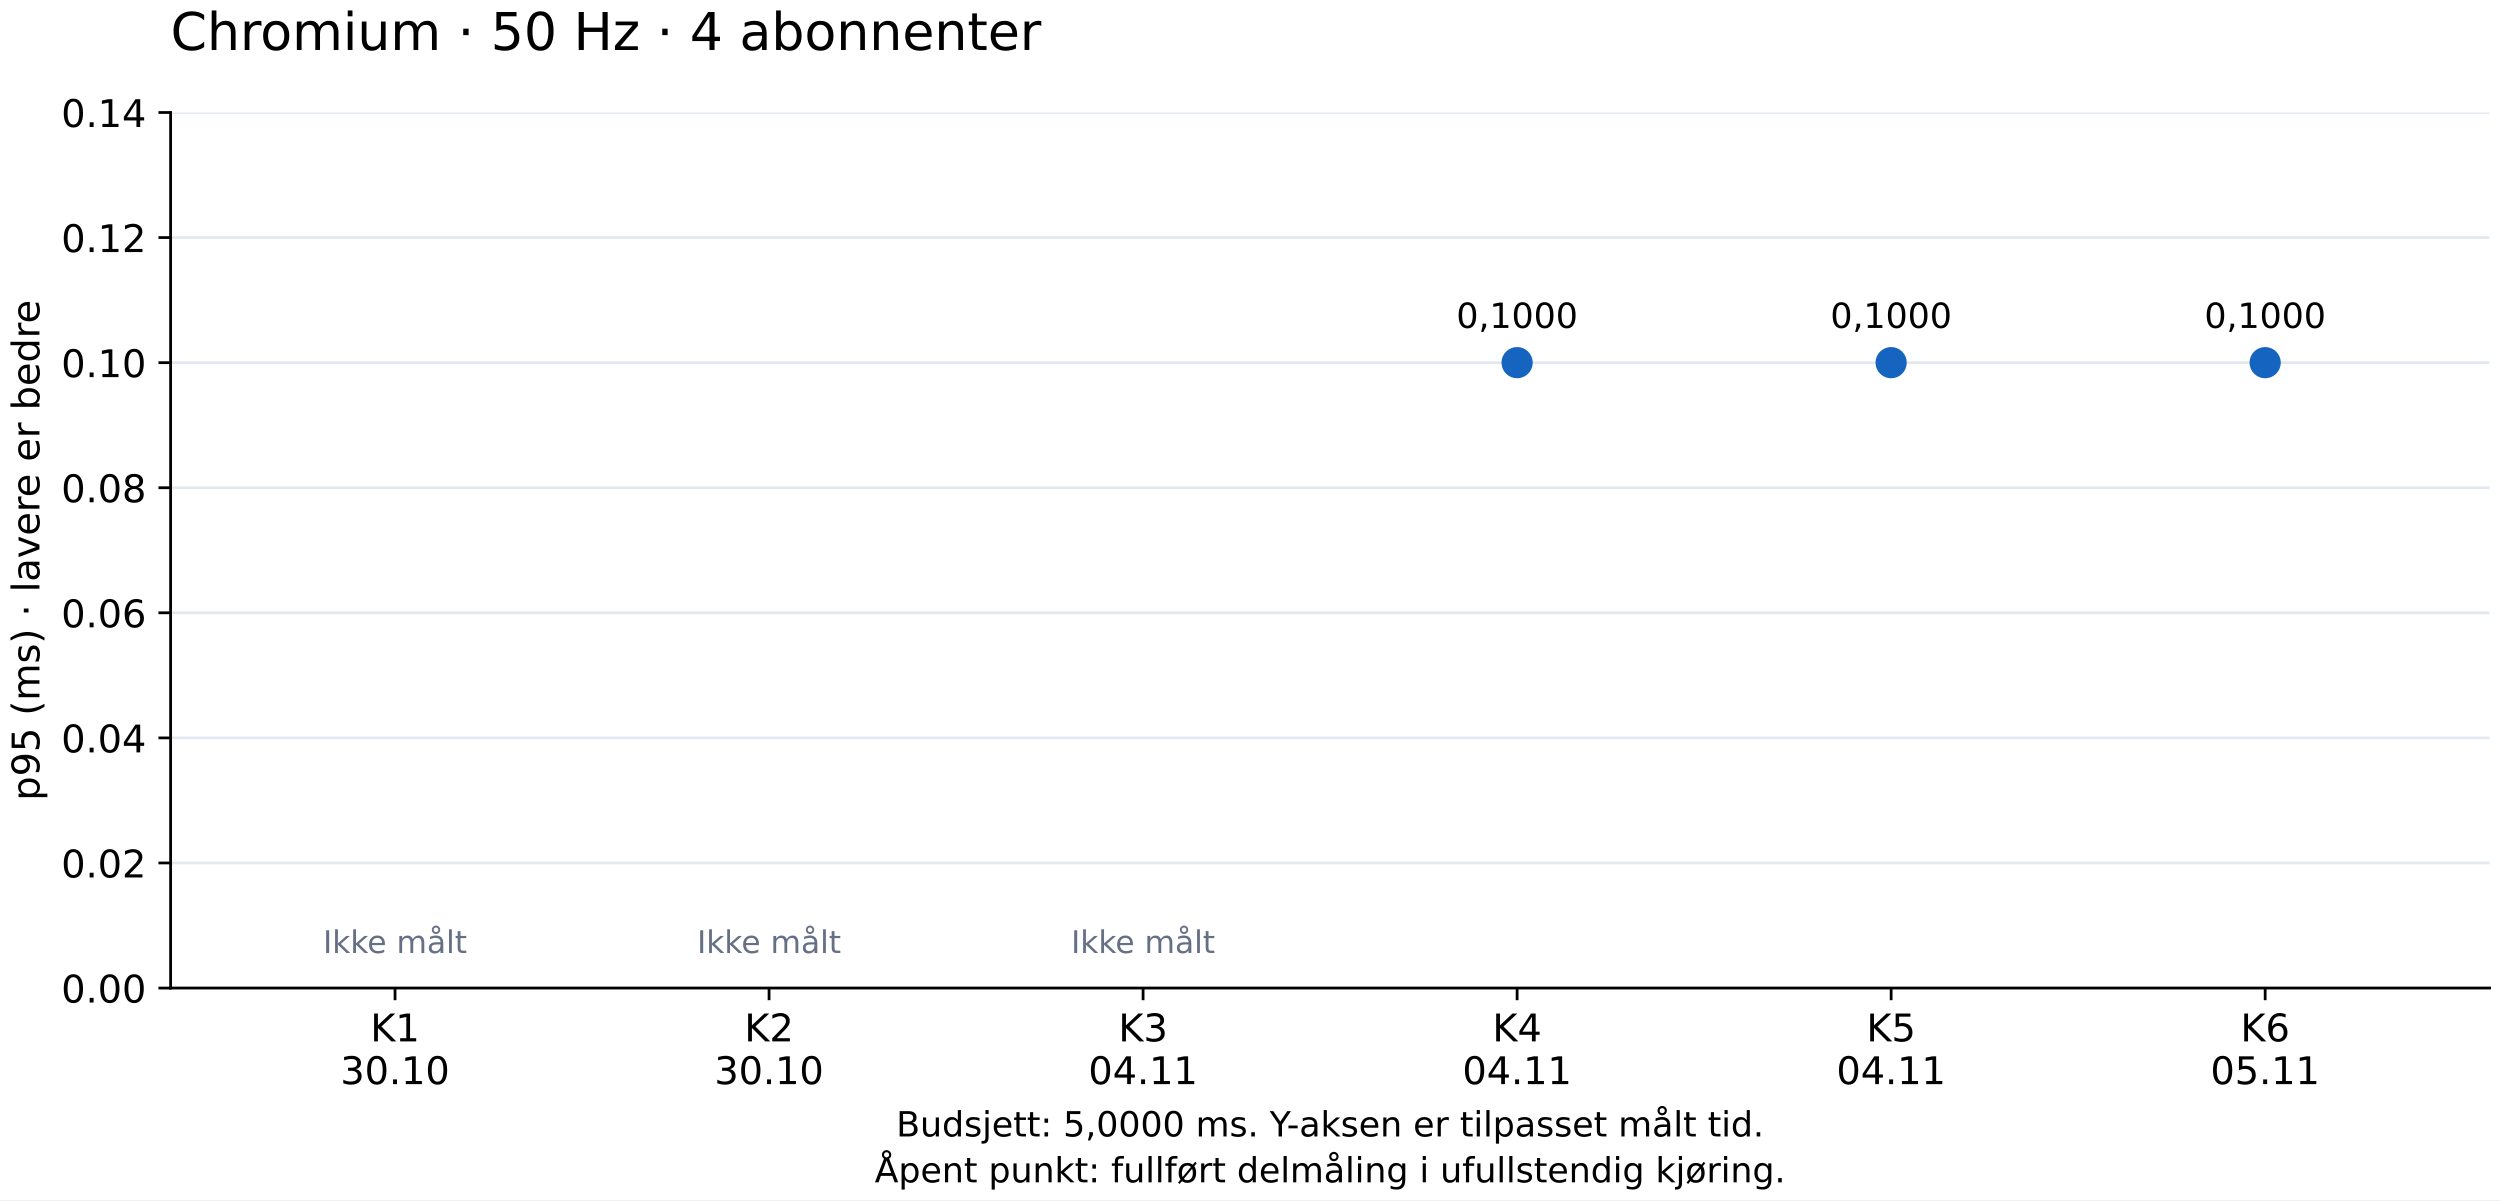
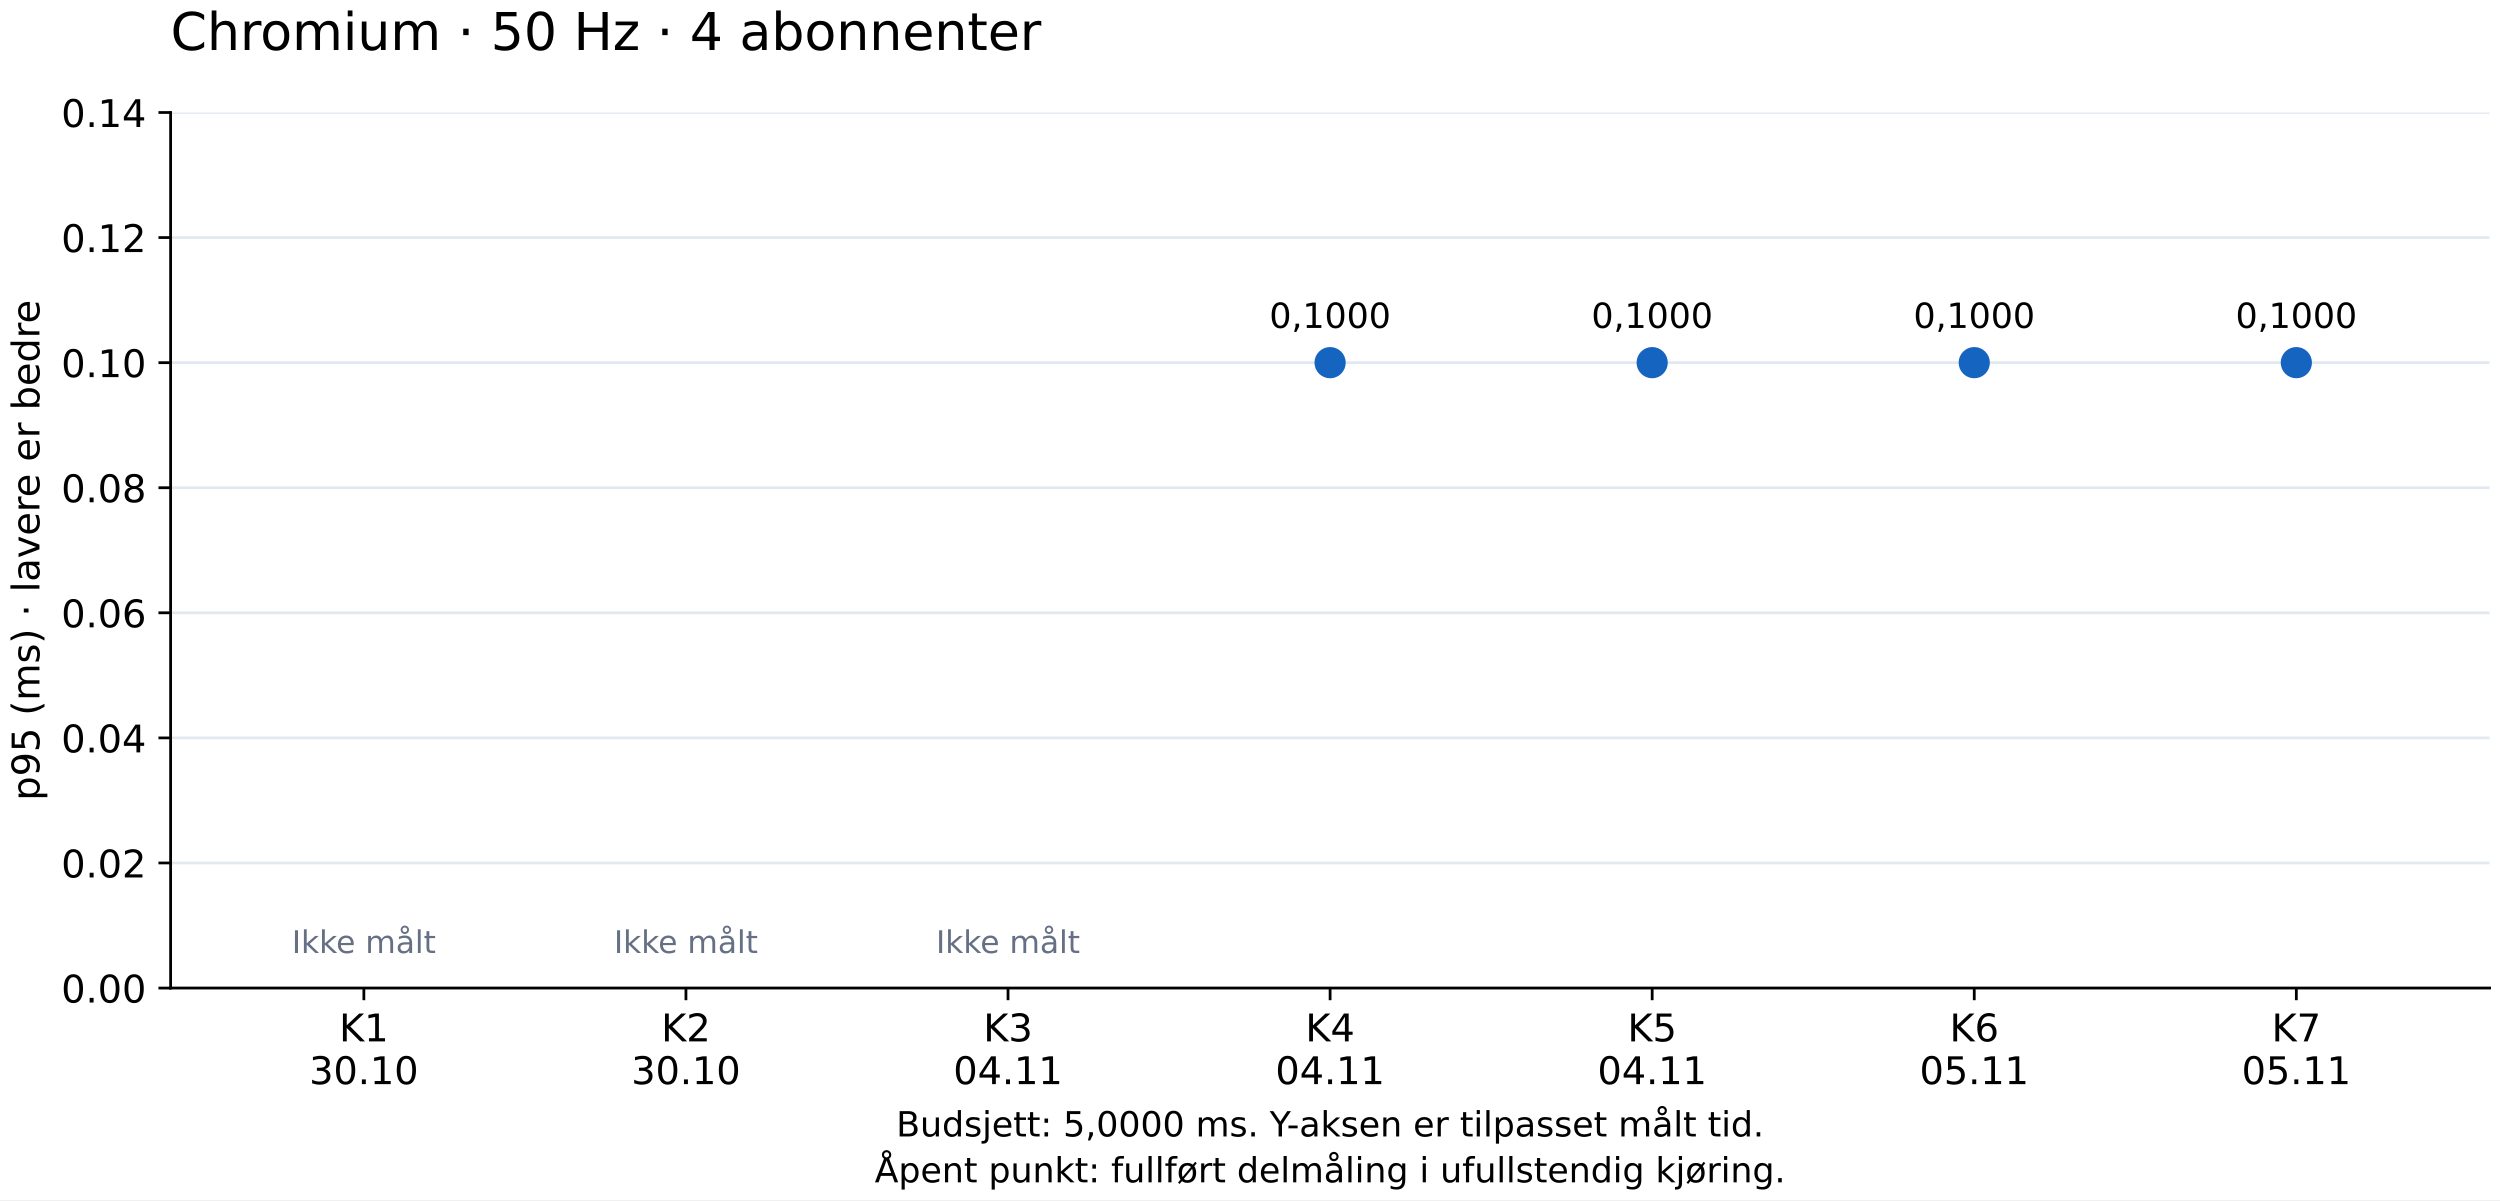
<svg xmlns="http://www.w3.org/2000/svg" xmlns:xlink="http://www.w3.org/1999/xlink" width="720pt" height="345.6pt" viewBox="0 0 720 345.6" version="1.1">
  <defs>
    <style type="text/css">*{stroke-linejoin: round; stroke-linecap: butt}</style>
  </defs>
  <g id="figure_1">
    <g id="patch_1">
      <path d="M 0 345.6  L 720 345.6  L 720 0  L 0 0  z " style="fill: #ffffff" />
    </g>
    <g id="axes_1">
      <g id="patch_2">
        <path d="M 49.138 284.558  L 717 284.558  L 717 32.398  L 49.138 32.398  z " style="fill: #ffffff" />
      </g>
      <g id="matplotlib.axis_1">
        <g id="xtick_1">
          <g id="line2d_1">
            <defs>
              <path id="m3a9fe52da0" d="M 0 0  L 0 3.5  " style="stroke: #000000; stroke-width: 0.8" />
            </defs>
            <g>
-               <use xlink:href="#m3a9fe52da0" x="113.77" y="284.558" style="stroke: #000000; stroke-width: 0.8" />
+               <use xlink:href="#m3a9fe52da0" x="104.793" y="284.558" style="stroke: #000000; stroke-width: 0.8" />
            </g>
          </g>
          <g id="text_1">
-             <text style="font-size: 11px; font-family: 'DejaVu Sans'" transform="translate(106.6639 299.9161)">K1</text>
-             <text style="font-size: 11px; font-family: 'DejaVu Sans'" transform="translate(98.02464 312.2337)">30.10</text>
+             <text style="font-size: 11px; font-family: 'DejaVu Sans'" transform="translate(97.68731 299.9161)">K1</text>
+             <text style="font-size: 11px; font-family: 'DejaVu Sans'" transform="translate(89.04801 312.2337)">30.10</text>
          </g>
        </g>
        <g id="xtick_2">
          <g id="line2d_2">
            <g>
-               <use xlink:href="#m3a9fe52da0" x="221.49" y="284.558" style="stroke: #000000; stroke-width: 0.8" />
+               <use xlink:href="#m3a9fe52da0" x="197.552" y="284.558" style="stroke: #000000; stroke-width: 0.8" />
            </g>
          </g>
          <g id="text_2">
-             <text style="font-size: 11px; font-family: 'DejaVu Sans'" transform="translate(214.3835 299.9161)">K2</text>
-             <text style="font-size: 11px; font-family: 'DejaVu Sans'" transform="translate(205.7442 312.2337)">30.10</text>
+             <text style="font-size: 11px; font-family: 'DejaVu Sans'" transform="translate(190.4458 299.9161)">K2</text>
+             <text style="font-size: 11px; font-family: 'DejaVu Sans'" transform="translate(181.8065 312.2337)">30.10</text>
          </g>
        </g>
        <g id="xtick_3">
          <g id="line2d_3">
            <g>
-               <use xlink:href="#m3a9fe52da0" x="329.209" y="284.558" style="stroke: #000000; stroke-width: 0.8" />
+               <use xlink:href="#m3a9fe52da0" x="290.311" y="284.558" style="stroke: #000000; stroke-width: 0.8" />
            </g>
          </g>
          <g id="text_3">
-             <text style="font-size: 11px; font-family: 'DejaVu Sans'" transform="translate(322.1031 299.9161)">K3</text>
-             <text style="font-size: 11px; font-family: 'DejaVu Sans'" transform="translate(313.4638 312.2337)">04.11</text>
+             <text style="font-size: 11px; font-family: 'DejaVu Sans'" transform="translate(283.2044 299.9161)">K3</text>
+             <text style="font-size: 11px; font-family: 'DejaVu Sans'" transform="translate(274.5651 312.2337)">04.11</text>
          </g>
        </g>
        <g id="xtick_4">
          <g id="line2d_4">
            <g>
-               <use xlink:href="#m3a9fe52da0" x="436.929" y="284.558" style="stroke: #000000; stroke-width: 0.8" />
+               <use xlink:href="#m3a9fe52da0" x="383.069" y="284.558" style="stroke: #000000; stroke-width: 0.8" />
            </g>
          </g>
          <g id="text_4">
-             <text style="font-size: 11px; font-family: 'DejaVu Sans'" transform="translate(429.8227 299.9161)">K4</text>
-             <text style="font-size: 11px; font-family: 'DejaVu Sans'" transform="translate(421.1834 312.2337)">04.11</text>
+             <text style="font-size: 11px; font-family: 'DejaVu Sans'" transform="translate(375.9629 299.9161)">K4</text>
+             <text style="font-size: 11px; font-family: 'DejaVu Sans'" transform="translate(367.3236 312.2337)">04.11</text>
          </g>
        </g>
        <g id="xtick_5">
          <g id="line2d_5">
            <g>
-               <use xlink:href="#m3a9fe52da0" x="544.648" y="284.558" style="stroke: #000000; stroke-width: 0.8" />
+               <use xlink:href="#m3a9fe52da0" x="475.828" y="284.558" style="stroke: #000000; stroke-width: 0.8" />
            </g>
          </g>
          <g id="text_5">
-             <text style="font-size: 11px; font-family: 'DejaVu Sans'" transform="translate(537.5423 299.9161)">K5</text>
-             <text style="font-size: 11px; font-family: 'DejaVu Sans'" transform="translate(528.903 312.2337)">04.11</text>
+             <text style="font-size: 11px; font-family: 'DejaVu Sans'" transform="translate(468.7214 299.9161)">K5</text>
+             <text style="font-size: 11px; font-family: 'DejaVu Sans'" transform="translate(460.0821 312.2337)">04.11</text>
          </g>
        </g>
        <g id="xtick_6">
          <g id="line2d_6">
            <g>
-               <use xlink:href="#m3a9fe52da0" x="652.368" y="284.558" style="stroke: #000000; stroke-width: 0.8" />
+               <use xlink:href="#m3a9fe52da0" x="568.586" y="284.558" style="stroke: #000000; stroke-width: 0.8" />
            </g>
          </g>
          <g id="text_6">
-             <text style="font-size: 11px; font-family: 'DejaVu Sans'" transform="translate(645.2618 299.9161)">K6</text>
-             <text style="font-size: 11px; font-family: 'DejaVu Sans'" transform="translate(636.6225 312.2337)">05.11</text>
-           </g>
-         </g>
-         <g id="text_7">
+             <text style="font-size: 11px; font-family: 'DejaVu Sans'" transform="translate(561.4799 299.9161)">K6</text>
+             <text style="font-size: 11px; font-family: 'DejaVu Sans'" transform="translate(552.8406 312.2337)">05.11</text>
+           </g>
+         </g>
+         <g id="xtick_7">
+           <g id="line2d_7">
+             <g>
+               <use xlink:href="#m3a9fe52da0" x="661.345" y="284.558" style="stroke: #000000; stroke-width: 0.8" />
+             </g>
+           </g>
+           <g id="text_7">
+             <text style="font-size: 11px; font-family: 'DejaVu Sans'" transform="translate(654.2385 299.9161)">K7</text>
+             <text style="font-size: 11px; font-family: 'DejaVu Sans'" transform="translate(645.5992 312.2337)">05.11</text>
+           </g>
+         </g>
+         <g id="text_8">
          <text style="font-size: 10px; font-family: 'DejaVu Sans'" transform="translate(258.1136 327.301)">Budsjett: 5,0000 ms. Y-aksen er tilpasset målt tid.</text>
          <text style="font-size: 10px; font-family: 'DejaVu Sans'" transform="translate(251.9128 340.5201)">Åpent punkt: fullført delmåling i ufullstendig kjøring.</text>
        </g>
      </g>
      <g id="matplotlib.axis_2">
        <g id="ytick_1">
-           <g id="line2d_7">
+           <g id="line2d_8">
            <path d="M 49.138 284.558  L 717 284.558  " clip-path="url(#p95cb57f00c)" style="fill: none; stroke: #e2e8f0; stroke-width: 0.8; stroke-linecap: square" />
          </g>
-           <g id="line2d_8">
+           <g id="line2d_9">
            <defs>
              <path id="m56f8623be5" d="M 0 0  L -3.5 0  " style="stroke: #000000; stroke-width: 0.8" />
            </defs>
            <g>
              <use xlink:href="#m56f8623be5" x="49.138" y="284.558" style="stroke: #000000; stroke-width: 0.8" />
            </g>
          </g>
-           <g id="text_8">
+           <g id="text_9">
            <text style="font-size: 11px; font-family: 'DejaVu Sans'; text-anchor: end" x="42.138" y="288.737" transform="rotate(-0 42.13837 288.7369)">0.00</text>
          </g>
        </g>
        <g id="ytick_2">
-           <g id="line2d_9">
+           <g id="line2d_10">
            <path d="M 49.138 248.535  L 717 248.535  " clip-path="url(#p95cb57f00c)" style="fill: none; stroke: #e2e8f0; stroke-width: 0.8; stroke-linecap: square" />
          </g>
-           <g id="line2d_10">
+           <g id="line2d_11">
            <g>
              <use xlink:href="#m56f8623be5" x="49.138" y="248.535" style="stroke: #000000; stroke-width: 0.8" />
            </g>
          </g>
-           <g id="text_9">
+           <g id="text_10">
            <text style="font-size: 11px; font-family: 'DejaVu Sans'; text-anchor: end" x="42.138" y="252.714" transform="rotate(-0 42.13837 252.7141)">0.02</text>
          </g>
        </g>
        <g id="ytick_3">
-           <g id="line2d_11">
+           <g id="line2d_12">
            <path d="M 49.138 212.512  L 717 212.512  " clip-path="url(#p95cb57f00c)" style="fill: none; stroke: #e2e8f0; stroke-width: 0.8; stroke-linecap: square" />
          </g>
-           <g id="line2d_12">
+           <g id="line2d_13">
            <g>
              <use xlink:href="#m56f8623be5" x="49.138" y="212.512" style="stroke: #000000; stroke-width: 0.8" />
            </g>
          </g>
-           <g id="text_10">
+           <g id="text_11">
            <text style="font-size: 11px; font-family: 'DejaVu Sans'; text-anchor: end" x="42.138" y="216.691" transform="rotate(-0 42.13837 216.6912)">0.04</text>
          </g>
        </g>
        <g id="ytick_4">
-           <g id="line2d_13">
+           <g id="line2d_14">
            <path d="M 49.138 176.489  L 717 176.489  " clip-path="url(#p95cb57f00c)" style="fill: none; stroke: #e2e8f0; stroke-width: 0.8; stroke-linecap: square" />
          </g>
-           <g id="line2d_14">
+           <g id="line2d_15">
            <g>
              <use xlink:href="#m56f8623be5" x="49.138" y="176.489" style="stroke: #000000; stroke-width: 0.8" />
            </g>
          </g>
-           <g id="text_11">
+           <g id="text_12">
            <text style="font-size: 11px; font-family: 'DejaVu Sans'; text-anchor: end" x="42.138" y="180.668" transform="rotate(-0 42.13837 180.6684)">0.06</text>
          </g>
        </g>
        <g id="ytick_5">
-           <g id="line2d_15">
+           <g id="line2d_16">
            <path d="M 49.138 140.466  L 717 140.466  " clip-path="url(#p95cb57f00c)" style="fill: none; stroke: #e2e8f0; stroke-width: 0.8; stroke-linecap: square" />
          </g>
-           <g id="line2d_16">
+           <g id="line2d_17">
            <g>
              <use xlink:href="#m56f8623be5" x="49.138" y="140.466" style="stroke: #000000; stroke-width: 0.8" />
            </g>
          </g>
-           <g id="text_12">
+           <g id="text_13">
            <text style="font-size: 11px; font-family: 'DejaVu Sans'; text-anchor: end" x="42.138" y="144.646" transform="rotate(-0 42.13837 144.6456)">0.08</text>
          </g>
        </g>
        <g id="ytick_6">
-           <g id="line2d_17">
+           <g id="line2d_18">
            <path d="M 49.138 104.444  L 717 104.444  " clip-path="url(#p95cb57f00c)" style="fill: none; stroke: #e2e8f0; stroke-width: 0.8; stroke-linecap: square" />
          </g>
-           <g id="line2d_18">
+           <g id="line2d_19">
            <g>
              <use xlink:href="#m56f8623be5" x="49.138" y="104.444" style="stroke: #000000; stroke-width: 0.8" />
            </g>
          </g>
-           <g id="text_13">
+           <g id="text_14">
            <text style="font-size: 11px; font-family: 'DejaVu Sans'; text-anchor: end" x="42.138" y="108.623" transform="rotate(-0 42.13837 108.6227)">0.10</text>
          </g>
        </g>
        <g id="ytick_7">
-           <g id="line2d_19">
+           <g id="line2d_20">
            <path d="M 49.138 68.421  L 717 68.421  " clip-path="url(#p95cb57f00c)" style="fill: none; stroke: #e2e8f0; stroke-width: 0.8; stroke-linecap: square" />
          </g>
-           <g id="line2d_20">
+           <g id="line2d_21">
            <g>
              <use xlink:href="#m56f8623be5" x="49.138" y="68.421" style="stroke: #000000; stroke-width: 0.8" />
            </g>
          </g>
-           <g id="text_14">
+           <g id="text_15">
            <text style="font-size: 11px; font-family: 'DejaVu Sans'; text-anchor: end" x="42.138" y="72.6" transform="rotate(-0 42.13837 72.59988)">0.12</text>
          </g>
        </g>
        <g id="ytick_8">
-           <g id="line2d_21">
+           <g id="line2d_22">
            <path d="M 49.138 32.398  L 717 32.398  " clip-path="url(#p95cb57f00c)" style="fill: none; stroke: #e2e8f0; stroke-width: 0.8; stroke-linecap: square" />
          </g>
-           <g id="line2d_22">
+           <g id="line2d_23">
            <g>
              <use xlink:href="#m56f8623be5" x="49.138" y="32.398" style="stroke: #000000; stroke-width: 0.8" />
            </g>
          </g>
-           <g id="text_15">
+           <g id="text_16">
            <text style="font-size: 11px; font-family: 'DejaVu Sans'; text-anchor: end" x="42.138" y="36.577" transform="rotate(-0 42.13837 36.57704)">0.14</text>
          </g>
        </g>
-         <g id="text_16">
+         <g id="text_17">
          <text style="font-size: 11px; font-family: 'DejaVu Sans'; text-anchor: middle" x="11.359" y="158.478" transform="rotate(-90 11.35852 158.4778)">p95 (ms) · lavere er bedre</text>
        </g>
      </g>
-       <g id="line2d_23">
-         <path d="M 436.929 104.444  " clip-path="url(#p95cb57f00c)" style="fill: none; stroke: #1565c0; stroke-width: 1.5; stroke-linecap: square" />
+       <g id="line2d_24">
+         <path d="M 383.069 104.444  " clip-path="url(#p95cb57f00c)" style="fill: none; stroke: #1565c0; stroke-width: 1.5; stroke-linecap: square" />
        <defs>
          <path id="mcbb12d0c3e" d="M 0 4  C 1.061 4 2.078 3.579 2.828 2.828  C 3.579 2.078 4 1.061 4 0  C 4 -1.061 3.579 -2.078 2.828 -2.828  C 2.078 -3.579 1.061 -4 0 -4  C -1.061 -4 -2.078 -3.579 -2.828 -2.828  C -3.579 -2.078 -4 -1.061 -4 0  C -4 1.061 -3.579 2.078 -2.828 2.828  C -2.078 3.579 -1.061 4 0 4  z " style="stroke: #1565c0" />
        </defs>
        <g clip-path="url(#p95cb57f00c)">
-           <use xlink:href="#mcbb12d0c3e" x="436.929" y="104.444" style="fill: #1565c0; stroke: #1565c0" />
-         </g>
-       </g>
-       <g id="line2d_24">
-         <path d="M 544.648 104.444  " clip-path="url(#p95cb57f00c)" style="fill: none; stroke: #1565c0; stroke-width: 1.5; stroke-linecap: square" />
-         <g clip-path="url(#p95cb57f00c)">
-           <use xlink:href="#mcbb12d0c3e" x="544.648" y="104.444" style="fill: #1565c0; stroke: #1565c0" />
+           <use xlink:href="#mcbb12d0c3e" x="383.069" y="104.444" style="fill: #1565c0; stroke: #1565c0" />
        </g>
      </g>
      <g id="line2d_25">
-         <path d="M 652.368 104.444  " clip-path="url(#p95cb57f00c)" style="fill: none; stroke: #1565c0; stroke-width: 1.5; stroke-linecap: square" />
-         <g clip-path="url(#p95cb57f00c)">
-           <use xlink:href="#mcbb12d0c3e" x="652.368" y="104.444" style="fill: #1565c0; stroke: #1565c0" />
+         <path d="M 475.828 104.444  " clip-path="url(#p95cb57f00c)" style="fill: none; stroke: #1565c0; stroke-width: 1.5; stroke-linecap: square" />
+         <g clip-path="url(#p95cb57f00c)">
+           <use xlink:href="#mcbb12d0c3e" x="475.828" y="104.444" style="fill: #1565c0; stroke: #1565c0" />
+         </g>
+       </g>
+       <g id="line2d_26">
+         <path d="M 568.586 104.444  " clip-path="url(#p95cb57f00c)" style="fill: none; stroke: #1565c0; stroke-width: 1.5; stroke-linecap: square" />
+         <g clip-path="url(#p95cb57f00c)">
+           <use xlink:href="#mcbb12d0c3e" x="568.586" y="104.444" style="fill: #1565c0; stroke: #1565c0" />
+         </g>
+       </g>
+       <g id="line2d_27">
+         <path d="M 661.345 104.444  " clip-path="url(#p95cb57f00c)" style="fill: none; stroke: #1565c0; stroke-width: 1.5; stroke-linecap: square" />
+         <g clip-path="url(#p95cb57f00c)">
+           <use xlink:href="#mcbb12d0c3e" x="661.345" y="104.444" style="fill: #1565c0; stroke: #1565c0" />
        </g>
      </g>
      <g id="patch_3">
        <path d="M 49.138 284.558  L 49.138 32.398  " style="fill: none; stroke: #000000; stroke-width: 0.8; stroke-linejoin: miter; stroke-linecap: square" />
      </g>
      <g id="patch_4">
        <path d="M 49.138 284.558  L 717 284.558  " style="fill: none; stroke: #000000; stroke-width: 0.8; stroke-linejoin: miter; stroke-linecap: square" />
      </g>
-       <g id="text_17">
-         <text style="font-size: 9px; font-family: 'DejaVu Sans'; text-anchor: middle; fill: #667085" x="113.77" y="274.471" transform="rotate(-0 113.7701 274.4714)">Ikke målt</text>
-       </g>
      <g id="text_18">
-         <text style="font-size: 9px; font-family: 'DejaVu Sans'; text-anchor: middle; fill: #667085" x="221.49" y="274.471" transform="rotate(-0 221.4897 274.4714)">Ikke målt</text>
+         <text style="font-size: 9px; font-family: 'DejaVu Sans'; text-anchor: middle; fill: #667085" x="104.793" y="274.471" transform="rotate(-0 104.7935 274.4714)">Ikke målt</text>
      </g>
      <g id="text_19">
-         <text style="font-size: 9px; font-family: 'DejaVu Sans'; text-anchor: middle; fill: #667085" x="329.209" y="274.471" transform="rotate(-0 329.2093 274.4714)">Ikke målt</text>
+         <text style="font-size: 9px; font-family: 'DejaVu Sans'; text-anchor: middle; fill: #667085" x="197.552" y="274.471" transform="rotate(-0 197.552 274.4714)">Ikke målt</text>
      </g>
      <g id="text_20">
-         <text style="font-size: 10px; font-family: 'DejaVu Sans'; text-anchor: middle" x="436.929" y="94.444" transform="rotate(-0 436.9289 94.44358)">0,1000</text>
+         <text style="font-size: 9px; font-family: 'DejaVu Sans'; text-anchor: middle; fill: #667085" x="290.311" y="274.471" transform="rotate(-0 290.3105 274.4714)">Ikke målt</text>
      </g>
      <g id="text_21">
-         <text style="font-size: 10px; font-family: 'DejaVu Sans'; text-anchor: middle" x="544.648" y="94.444" transform="rotate(-0 544.6484 94.44358)">0,1000</text>
+         <text style="font-size: 10px; font-family: 'DejaVu Sans'; text-anchor: middle" x="383.069" y="94.444" transform="rotate(-0 383.0691 94.44358)">0,1000</text>
      </g>
      <g id="text_22">
-         <text style="font-size: 10px; font-family: 'DejaVu Sans'; text-anchor: middle" x="652.368" y="94.444" transform="rotate(-0 652.368 94.44358)">0,1000</text>
+         <text style="font-size: 10px; font-family: 'DejaVu Sans'; text-anchor: middle" x="475.828" y="94.444" transform="rotate(-0 475.8276 94.44358)">0,1000</text>
      </g>
      <g id="text_23">
+         <text style="font-size: 10px; font-family: 'DejaVu Sans'; text-anchor: middle" x="568.586" y="94.444" transform="rotate(-0 568.5861 94.44358)">0,1000</text>
+       </g>
+       <g id="text_24">
+         <text style="font-size: 10px; font-family: 'DejaVu Sans'; text-anchor: middle" x="661.345" y="94.444" transform="rotate(-0 661.3446 94.44358)">0,1000</text>
+       </g>
+       <g id="text_25">
        <text style="font-size: 15px; font-family: 'DejaVu Sans'; text-anchor: start" x="49.138" y="14.398" transform="rotate(-0 49.13837 14.3979)">Chromium · 50 Hz · 4 abonnenter</text>
      </g>
    </g>
  </g>
  <defs>
    <clipPath id="p95cb57f00c">
      <rect x="49.138" y="32.398" width="667.861" height="252.16" />
    </clipPath>
  </defs>
</svg>
